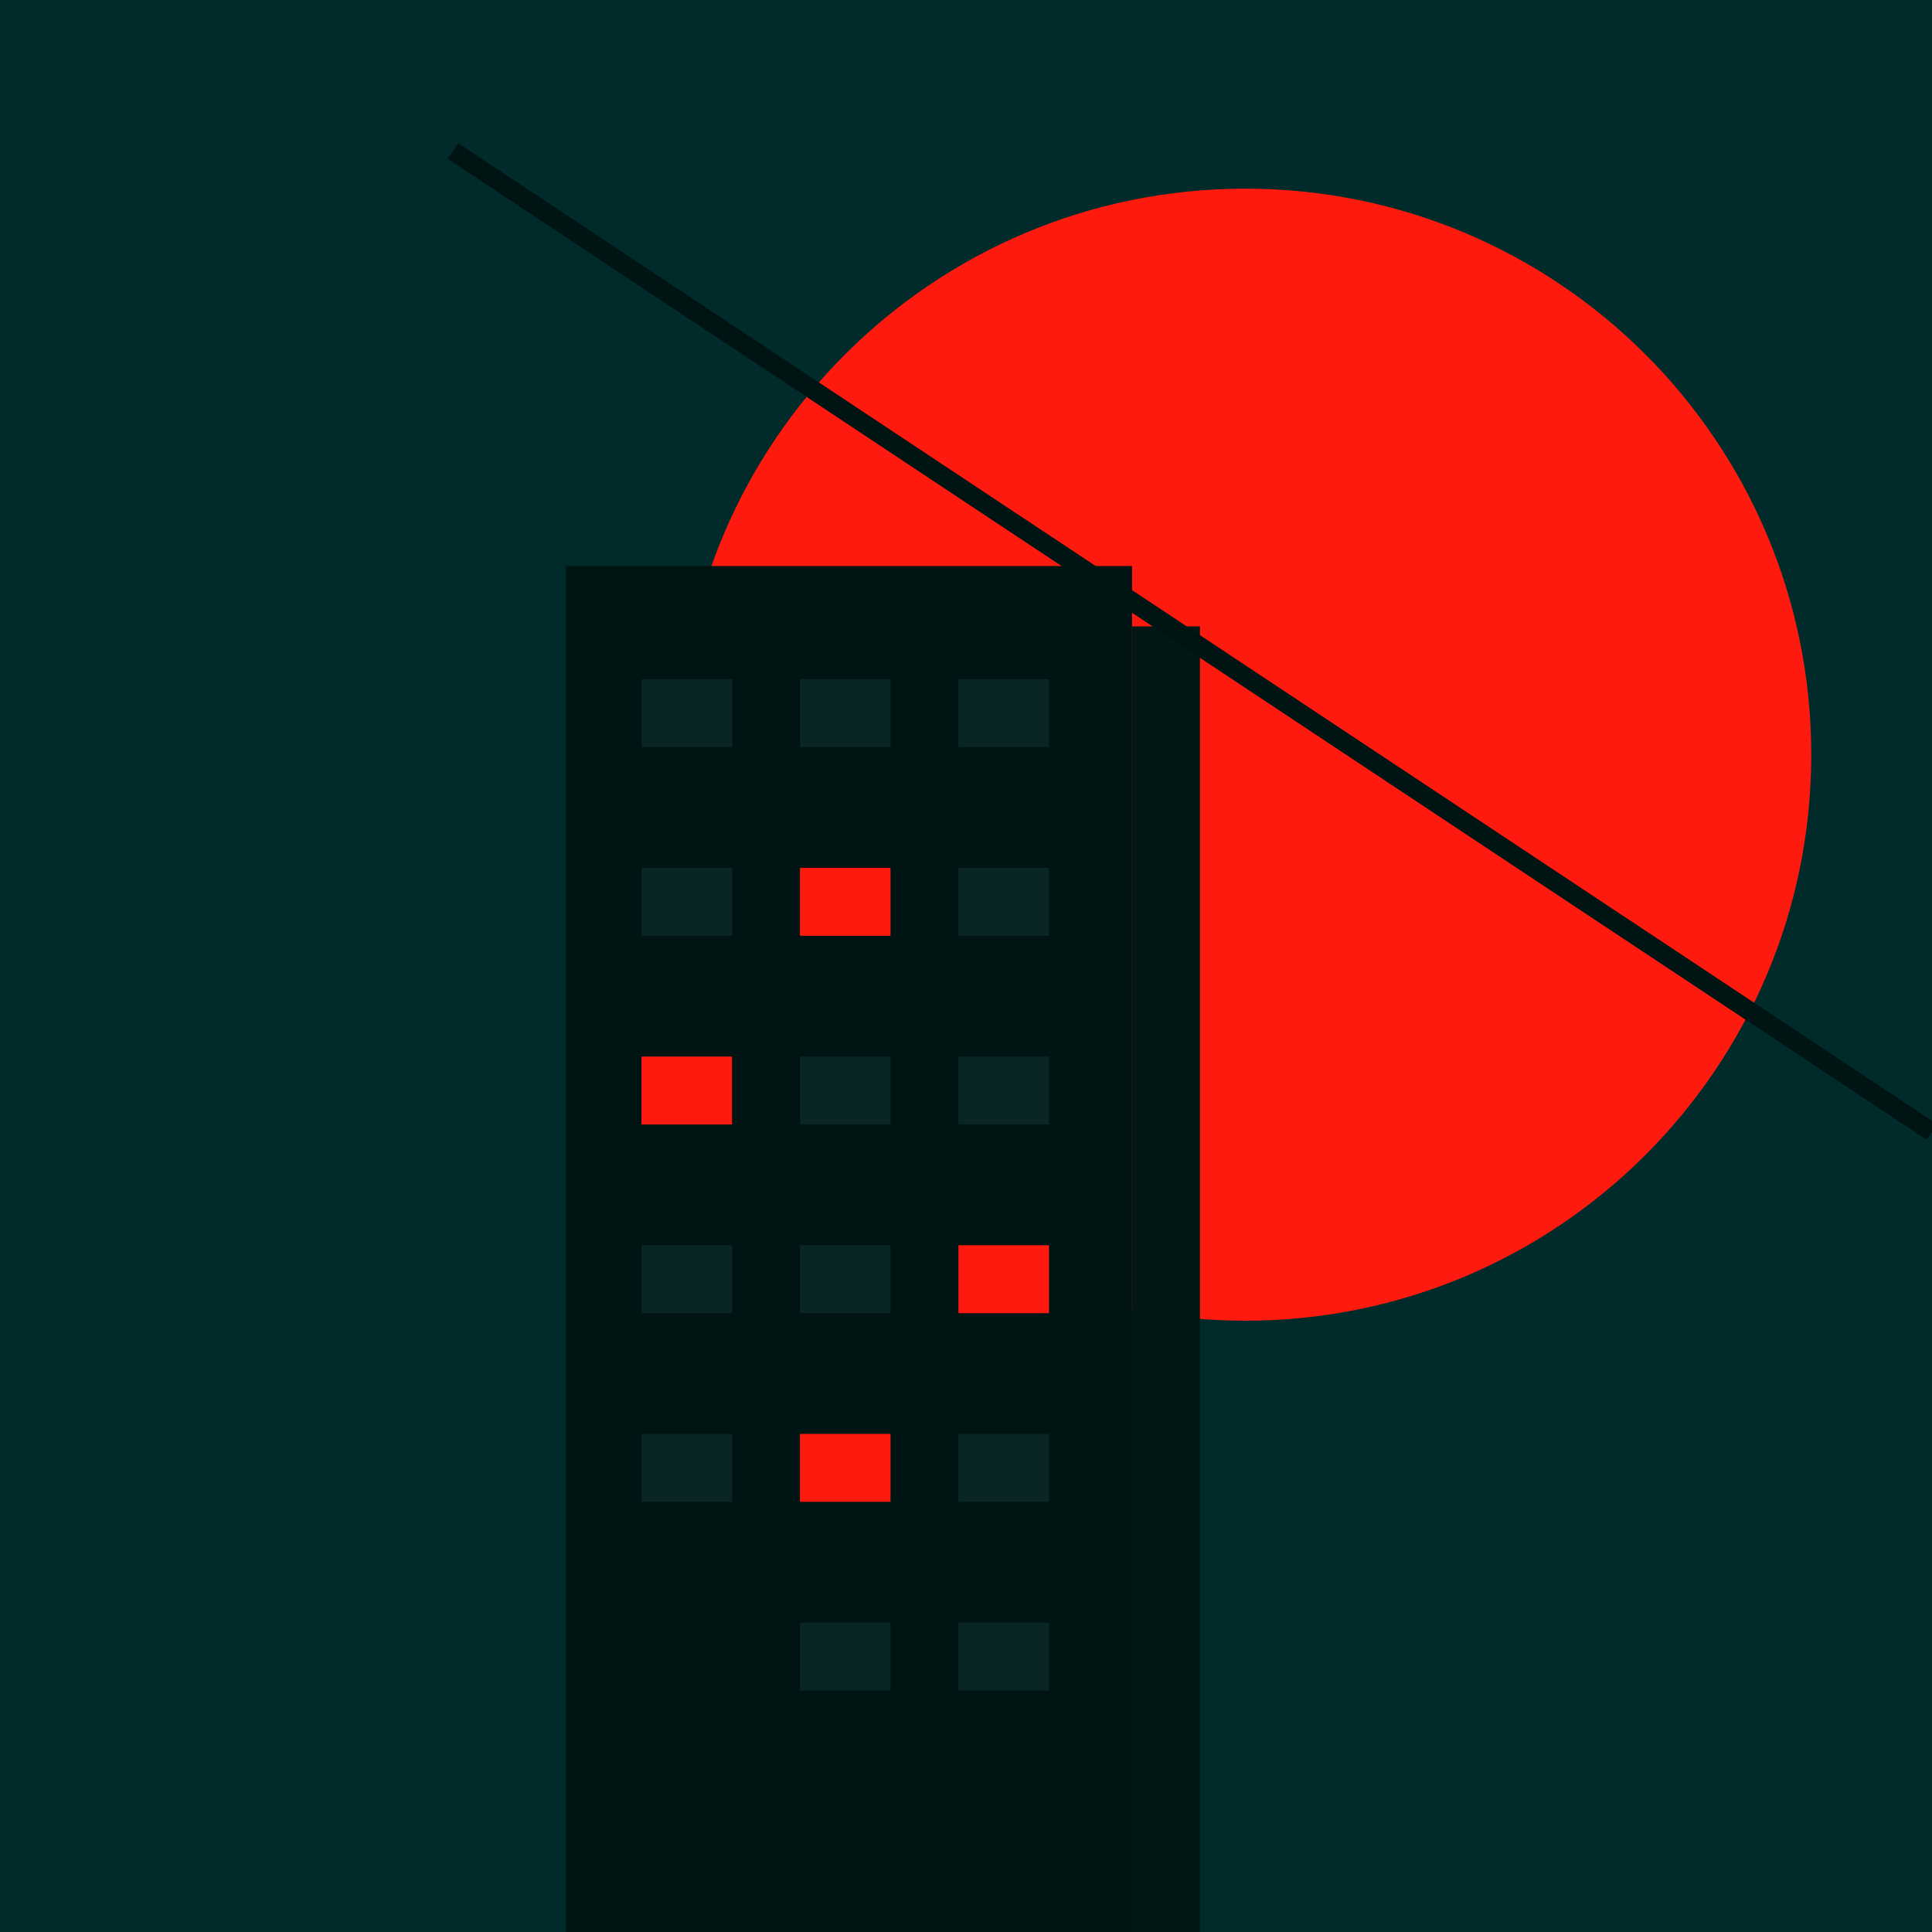
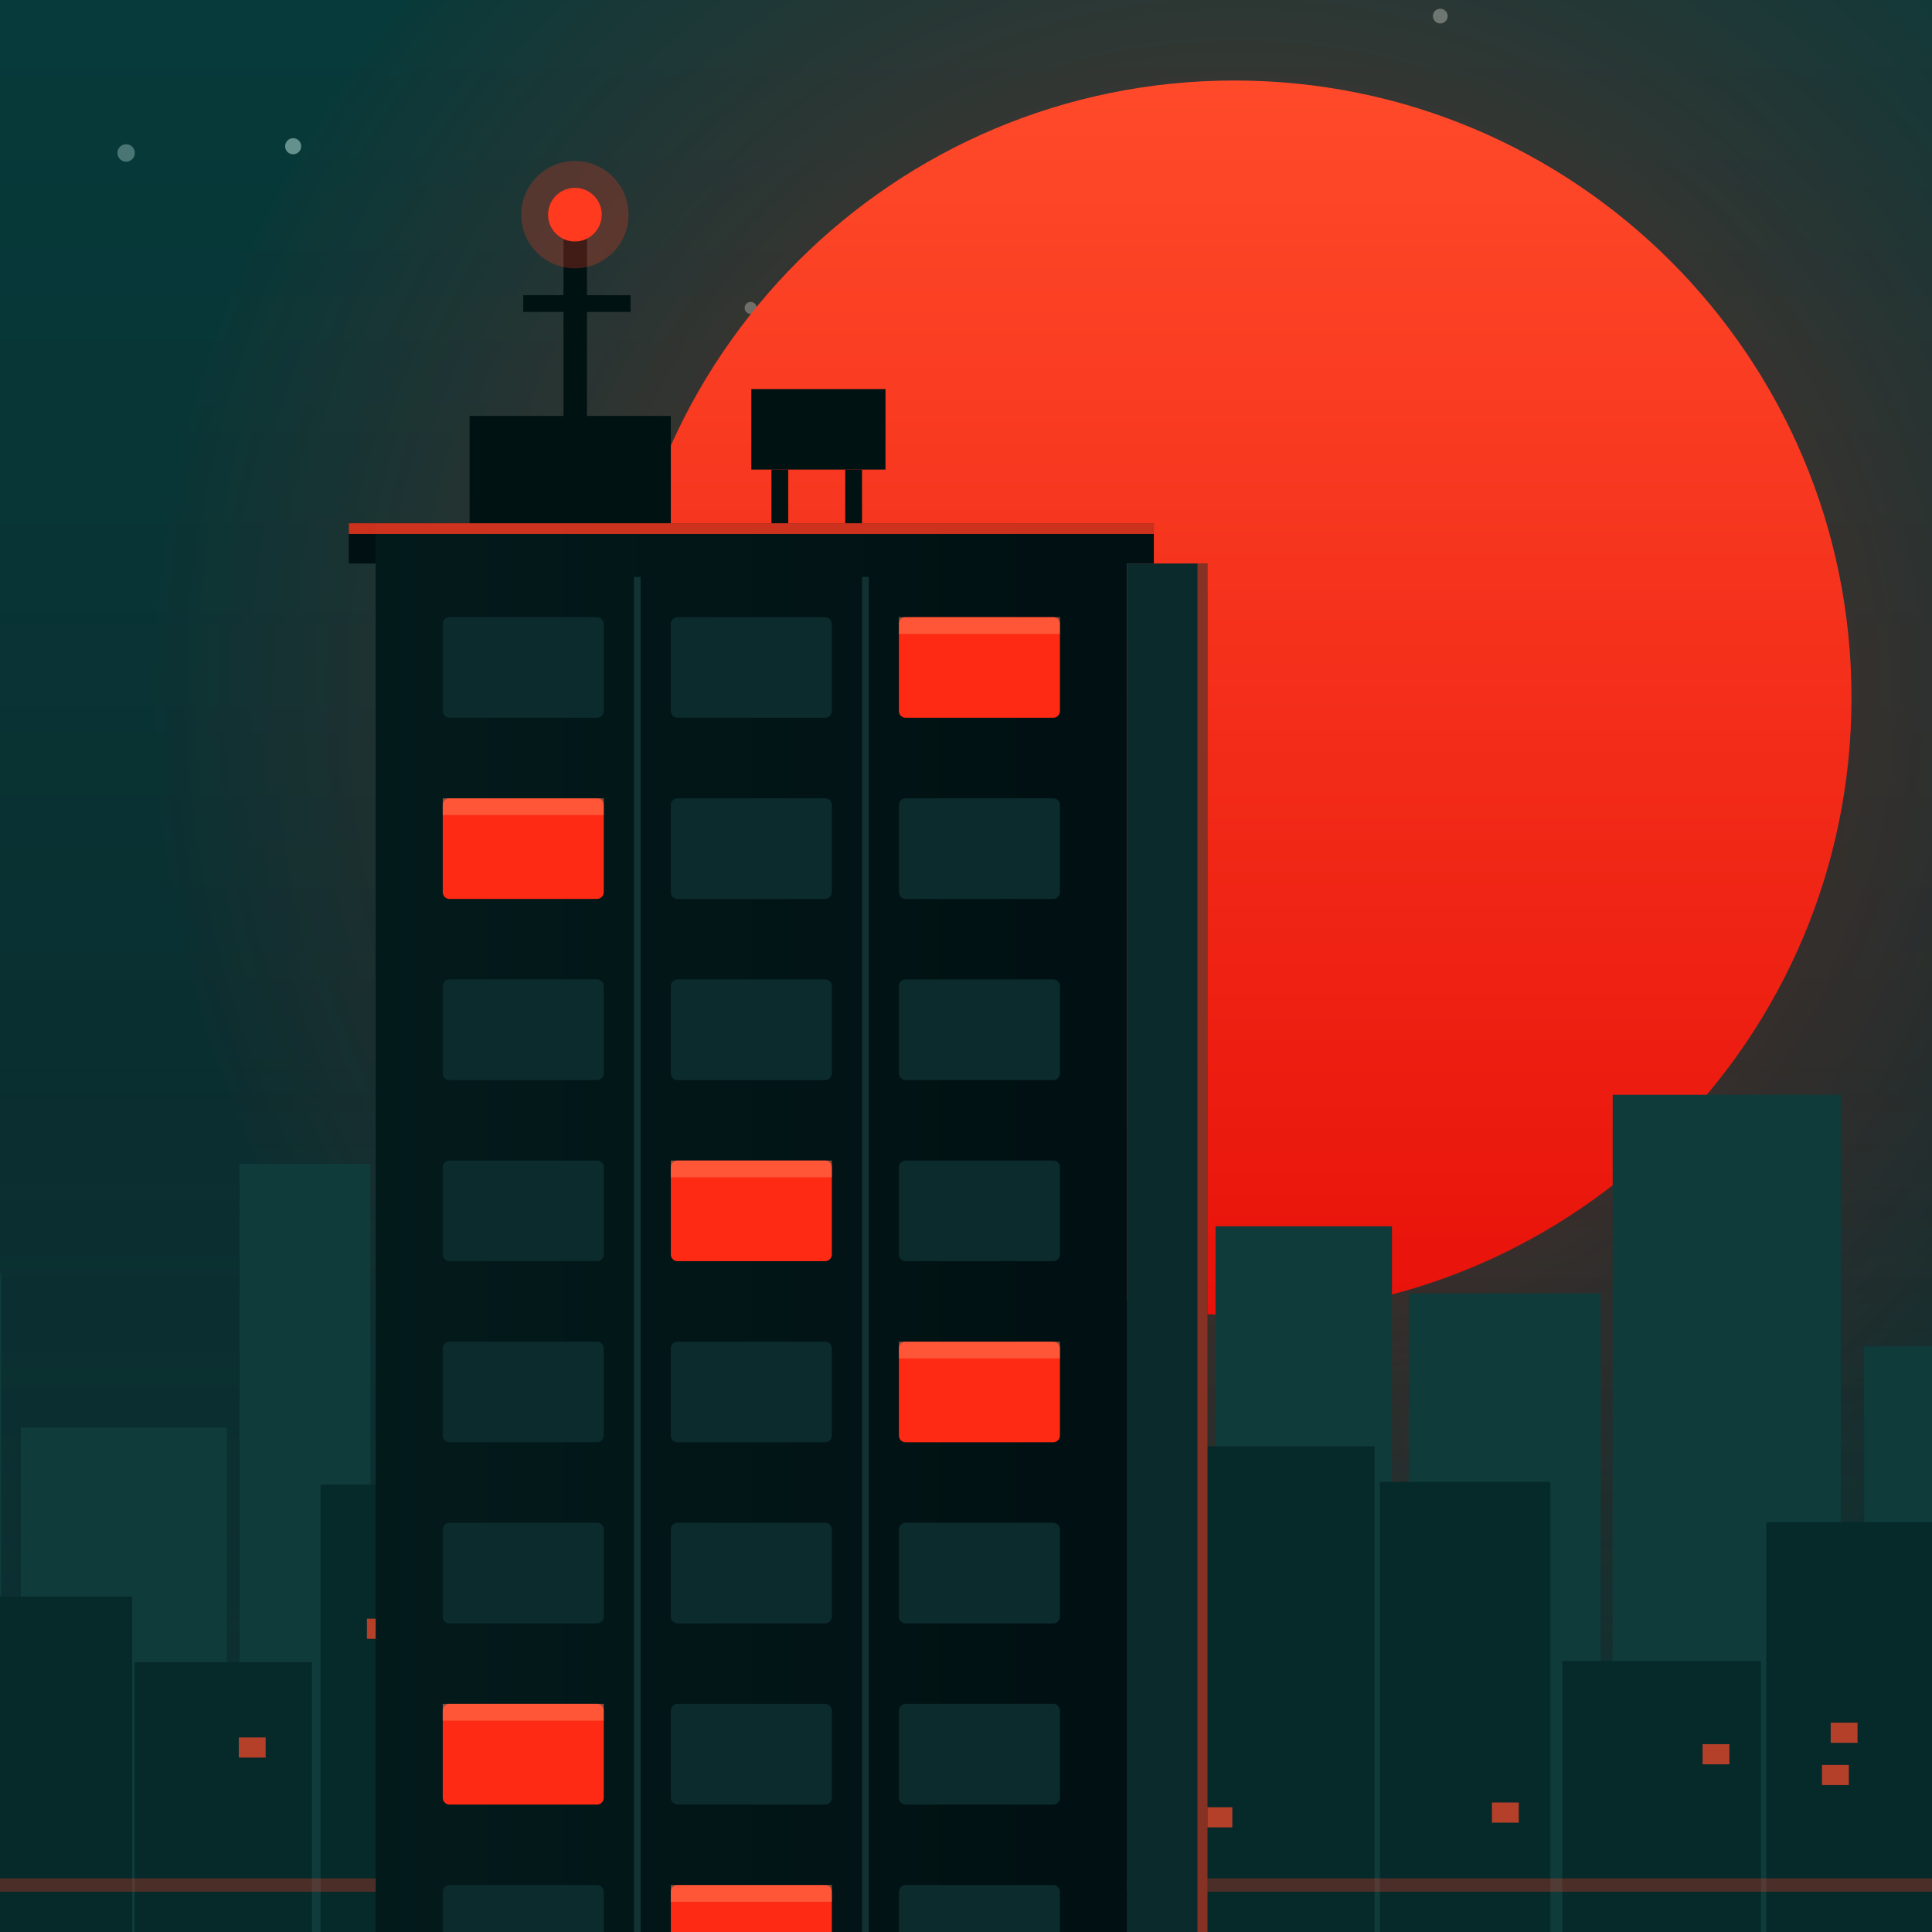
- <svg xmlns="http://www.w3.org/2000/svg" width="512" height="512" viewBox="0 0 512 512">
-   <rect width="512" height="512" fill="#012B2A" />
-   <circle cx="330" cy="200" r="150" fill="#FF1A0F" />
-   <rect x="150" y="150" width="150" height="362" fill="#001414" />
-   <rect x="300" y="166" width="18" height="346" fill="#041717" />
-   <g fill="#0A2526">
-     <rect x="170" y="180" width="24" height="18" />
-     <rect x="212" y="180" width="24" height="18" />
-     <rect x="254" y="180" width="24" height="18" />
-     <rect x="170" y="230" width="24" height="18" />
-     <rect x="254" y="230" width="24" height="18" />
-     <rect x="212" y="280" width="24" height="18" />
-     <rect x="254" y="280" width="24" height="18" />
-     <rect x="170" y="330" width="24" height="18" />
-     <rect x="212" y="330" width="24" height="18" />
-     <rect x="170" y="380" width="24" height="18" />
-     <rect x="254" y="380" width="24" height="18" />
-     <rect x="212" y="430" width="24" height="18" />
-     <rect x="254" y="430" width="24" height="18" />
-   </g>
-   <g fill="#FF1A0F">
-     <rect x="212" y="230" width="24" height="18" />
-     <rect x="170" y="280" width="24" height="18" />
-     <rect x="254" y="330" width="24" height="18" />
-     <rect x="212" y="380" width="24" height="18" />
-   </g>
-   <path d="M120 40 L512 300" stroke="#001414" stroke-width="5" />
+ <svg xmlns="http://www.w3.org/2000/svg" width="512" height="512" viewBox="72 72 288 288">
+   <defs>
+     <linearGradient id="sky" x1="0" y1="0" x2="0" y2="1">
+       <stop offset="0" stop-color="#05403F" />
+       <stop offset="0.55" stop-color="#0A2E30" />
+       <stop offset="1" stop-color="#021819" />
+     </linearGradient>
+     <radialGradient id="glow" cx="0.5" cy="0.5" r="0.5">
+       <stop offset="0" stop-color="#FF3A1F" stop-opacity="0.55" />
+       <stop offset="0.55" stop-color="#FF2A14" stop-opacity="0.18" />
+       <stop offset="1" stop-color="#FF1A0F" stop-opacity="0" />
+     </radialGradient>
+     <linearGradient id="sun" x1="0" y1="0" x2="0" y2="1">
+       <stop offset="0" stop-color="#FF4A2A" />
+       <stop offset="1" stop-color="#E8120A" />
+     </linearGradient>
+     <linearGradient id="haze" x1="0" y1="0" x2="0" y2="1">
+       <stop offset="0" stop-color="#2E6B66" stop-opacity="0" />
+       <stop offset="1" stop-color="#2E6B66" stop-opacity="0.35" />
+     </linearGradient>
+     <linearGradient id="face" x1="0" y1="0" x2="1" y2="0">
+       <stop offset="0" stop-color="#031A1B" />
+       <stop offset="1" stop-color="#011012" />
+     </linearGradient>
+   </defs>
+   <rect width="432" height="432" fill="url(#sky)" />
+   <circle cx="146.9" cy="37.9" r="1.3" fill="#BFE3DD" opacity="0.27" />
+   <circle cx="230.1" cy="66.3" r="0.8" fill="#BFE3DD" opacity="0.40" />
+   <circle cx="34.7" cy="75.2" r="0.9" fill="#BFE3DD" opacity="0.28" />
+   <circle cx="186.4" cy="127.1" r="0.9" fill="#BFE3DD" opacity="0.32" />
+   <circle cx="266.0" cy="143.1" r="1.3" fill="#BFE3DD" opacity="0.37" />
+   <circle cx="402.7" cy="24.1" r="1.5" fill="#BFE3DD" opacity="0.34" />
+   <circle cx="76.5" cy="33.5" r="1.0" fill="#BFE3DD" opacity="0.49" />
+   <circle cx="90.8" cy="94.8" r="1.3" fill="#BFE3DD" opacity="0.36" />
+   <circle cx="234.7" cy="26.3" r="0.8" fill="#BFE3DD" opacity="0.31" />
+   <circle cx="286.7" cy="74.4" r="1.1" fill="#BFE3DD" opacity="0.43" />
+   <circle cx="197.6" cy="57.6" r="1.4" fill="#BFE3DD" opacity="0.46" />
+   <circle cx="115.7" cy="93.8" r="1.2" fill="#BFE3DD" opacity="0.51" />
+   <circle cx="305.9" cy="56.0" r="1.6" fill="#BFE3DD" opacity="0.29" />
+   <circle cx="183.9" cy="117.9" r="0.9" fill="#BFE3DD" opacity="0.40" />
+   <rect y="230" width="432" height="202" fill="url(#haze)" />
+   <circle cx="256" cy="176" r="161" fill="url(#glow)" />
+   <circle cx="256" cy="176" r="92" fill="url(#sun)" />
+   <rect x="-6.0" y="259.2" width="25.2" height="190.8" fill="#0F3B3B" />
+   <rect x="23.0" y="262.1" width="25.5" height="187.9" fill="#0F3B3B" />
+   <rect x="51.2" y="261.8" width="21.0" height="188.2" fill="#0F3B3B" />
+   <rect x="75.1" y="284.8" width="30.7" height="165.2" fill="#0F3B3B" />
+   <rect x="107.7" y="245.5" width="19.5" height="204.5" fill="#0F3B3B" />
+   <rect x="130.2" y="236.0" width="18.7" height="214.0" fill="#0F3B3B" />
+   <rect x="152.8" y="256.1" width="28.5" height="193.9" fill="#0F3B3B" />
+   <rect x="182.7" y="260.9" width="18.2" height="189.1" fill="#0F3B3B" />
+   <rect x="202.1" y="276.7" width="21.0" height="173.3" fill="#0F3B3B" />
+   <rect x="224.2" y="265.8" width="25.4" height="184.2" fill="#0F3B3B" />
+   <rect x="253.2" y="254.8" width="26.3" height="195.2" fill="#0F3B3B" />
+   <rect x="282.0" y="264.8" width="28.6" height="185.2" fill="#0F3B3B" />
+   <rect x="312.4" y="235.2" width="34.0" height="214.8" fill="#0F3B3B" />
+   <rect x="349.9" y="272.7" width="29.3" height="177.3" fill="#0F3B3B" />
+   <rect x="380.9" y="286.1" width="22.6" height="163.9" fill="#0F3B3B" />
+   <rect x="406.9" y="243.4" width="24.4" height="206.6" fill="#0F3B3B" />
+   <rect x="-4.0" y="288.4" width="39.2" height="163.6" fill="#06292A" />
+   <rect x="5.7" y="341.6" width="4" height="3" fill="#FF4A2A" opacity="0.7" />
+   <rect x="38.2" y="320.9" width="29.2" height="131.1" fill="#06292A" />
+   <rect x="68.1" y="310.0" width="23.6" height="142.0" fill="#06292A" />
+   <rect x="92.1" y="319.8" width="26.4" height="132.2" fill="#06292A" />
+   <rect x="107.6" y="331.0" width="4" height="3" fill="#FF4A2A" opacity="0.7" />
+   <rect x="119.8" y="293.3" width="25.4" height="158.7" fill="#06292A" />
+   <rect x="132.5" y="306.5" width="4" height="3" fill="#FF4A2A" opacity="0.7" />
+   <rect x="126.7" y="313.3" width="4" height="3" fill="#FF4A2A" opacity="0.7" />
+   <rect x="148.2" y="311.2" width="36.5" height="140.8" fill="#06292A" />
+   <rect x="161.8" y="342.1" width="4" height="3" fill="#FF4A2A" opacity="0.7" />
+   <rect x="186.6" y="282.4" width="23.8" height="169.6" fill="#06292A" />
+   <rect x="193.6" y="333.4" width="4" height="3" fill="#FF4A2A" opacity="0.7" />
+   <rect x="194.1" y="294.5" width="4" height="3" fill="#FF4A2A" opacity="0.7" />
+   <rect x="210.7" y="313.8" width="32.5" height="138.2" fill="#06292A" />
+   <rect x="223.9" y="345.0" width="4" height="3" fill="#FF4A2A" opacity="0.7" />
+   <rect x="244.6" y="287.6" width="32.3" height="164.4" fill="#06292A" />
+   <rect x="251.7" y="341.4" width="4" height="3" fill="#FF4A2A" opacity="0.7" />
+   <rect x="277.7" y="292.9" width="25.4" height="159.1" fill="#06292A" />
+   <rect x="294.4" y="340.7" width="4" height="3" fill="#FF4A2A" opacity="0.7" />
+   <rect x="304.9" y="319.6" width="29.6" height="132.4" fill="#06292A" />
+   <rect x="325.8" y="332.0" width="4" height="3" fill="#FF4A2A" opacity="0.7" />
+   <rect x="335.3" y="298.9" width="36.8" height="153.1" fill="#06292A" />
+   <rect x="343.6" y="335.1" width="4" height="3" fill="#FF4A2A" opacity="0.7" />
+   <rect x="344.9" y="328.8" width="4" height="3" fill="#FF4A2A" opacity="0.7" />
+   <rect x="374.7" y="312.2" width="33.1" height="139.8" fill="#06292A" />
+   <rect x="379.0" y="327.2" width="4" height="3" fill="#FF4A2A" opacity="0.7" />
+   <rect x="409.1" y="316.6" width="23.1" height="135.4" fill="#06292A" />
+   <rect x="419.4" y="327.4" width="4" height="3" fill="#FF4A2A" opacity="0.7" />
+   <rect x="422.9" y="345.6" width="4" height="3" fill="#FF4A2A" opacity="0.7" />
+   <rect y="352" width="432" height="2" fill="#FF3A1F" opacity="0.28" />
+   <rect x="142" y="134" width="30" height="16" fill="#011213" />
+   <rect x="184" y="130" width="20" height="12" fill="#011213" />
+   <rect x="187" y="142" width="2.5" height="8" fill="#011213" />
+   <rect x="198" y="142" width="2.5" height="8" fill="#011213" />
+   <rect x="156" y="106" width="3.5" height="30" fill="#011213" />
+   <rect x="150" y="116" width="16" height="2.5" fill="#011213" />
+   <circle cx="157.7" cy="104" r="8" fill="#FF3A1F" opacity="0.25" />
+   <circle cx="157.7" cy="104" r="4" fill="#FF3A1F" />
+   <rect x="124" y="150" width="120" height="6" fill="#011012" />
+   <rect x="128" y="150" width="112" height="282" fill="url(#face)" />
+   <rect x="240" y="156" width="12" height="282" fill="#0A2A2B" />
+   <rect x="124" y="150" width="120" height="1.6" fill="#FF3A1F" opacity="0.8" />
+   <rect x="250.5" y="156" width="1.5" height="282" fill="#FF3A1F" opacity="0.5" />
+   <rect x="138.0" y="164.0" width="24" height="15" rx="1" fill="#0C2B2D" />
+   <rect x="172.0" y="164.0" width="24" height="15" rx="1" fill="#0C2B2D" />
+   <rect x="206.0" y="164.0" width="24" height="15" rx="1" fill="#FF2A14" />
+   <rect x="206.0" y="164.0" width="24" height="2.5" fill="#FF7A55" opacity="0.55" />
+   <rect x="138.0" y="191.0" width="24" height="15" rx="1" fill="#FF2A14" />
+   <rect x="138.0" y="191.0" width="24" height="2.5" fill="#FF7A55" opacity="0.55" />
+   <rect x="172.0" y="191.0" width="24" height="15" rx="1" fill="#0C2B2D" />
+   <rect x="206.0" y="191.0" width="24" height="15" rx="1" fill="#0C2B2D" />
+   <rect x="138.0" y="218.0" width="24" height="15" rx="1" fill="#0C2B2D" />
+   <rect x="172.0" y="218.0" width="24" height="15" rx="1" fill="#0C2B2D" />
+   <rect x="206.0" y="218.0" width="24" height="15" rx="1" fill="#0C2B2D" />
+   <rect x="138.0" y="245.0" width="24" height="15" rx="1" fill="#0C2B2D" />
+   <rect x="172.0" y="245.0" width="24" height="15" rx="1" fill="#FF2A14" />
+   <rect x="172.0" y="245.0" width="24" height="2.5" fill="#FF7A55" opacity="0.55" />
+   <rect x="206.0" y="245.0" width="24" height="15" rx="1" fill="#0C2B2D" />
+   <rect x="138.0" y="272.0" width="24" height="15" rx="1" fill="#0C2B2D" />
+   <rect x="172.0" y="272.0" width="24" height="15" rx="1" fill="#0C2B2D" />
+   <rect x="206.0" y="272.0" width="24" height="15" rx="1" fill="#FF2A14" />
+   <rect x="206.0" y="272.0" width="24" height="2.5" fill="#FF7A55" opacity="0.55" />
+   <rect x="138.0" y="299.0" width="24" height="15" rx="1" fill="#0C2B2D" />
+   <rect x="172.0" y="299.0" width="24" height="15" rx="1" fill="#0C2B2D" />
+   <rect x="206.0" y="299.0" width="24" height="15" rx="1" fill="#0C2B2D" />
+   <rect x="138.0" y="326.0" width="24" height="15" rx="1" fill="#FF2A14" />
+   <rect x="138.0" y="326.0" width="24" height="2.5" fill="#FF7A55" opacity="0.55" />
+   <rect x="172.0" y="326.0" width="24" height="15" rx="1" fill="#0C2B2D" />
+   <rect x="206.0" y="326.0" width="24" height="15" rx="1" fill="#0C2B2D" />
+   <rect x="138.0" y="353.0" width="24" height="15" rx="1" fill="#0C2B2D" />
+   <rect x="172.0" y="353.0" width="24" height="15" rx="1" fill="#FF2A14" />
+   <rect x="172.0" y="353.0" width="24" height="2.5" fill="#FF7A55" opacity="0.55" />
+   <rect x="206.0" y="353.0" width="24" height="15" rx="1" fill="#0C2B2D" />
+   <rect x="138.0" y="380.0" width="24" height="15" rx="1" fill="#0C2B2D" />
+   <rect x="172.0" y="380.0" width="24" height="15" rx="1" fill="#0C2B2D" />
+   <rect x="206.0" y="380.0" width="24" height="15" rx="1" fill="#0C2B2D" />
+   <rect x="166.5" y="158" width="1" height="282" fill="#17393A" opacity="0.8" />
+   <rect x="200.5" y="158" width="1" height="282" fill="#17393A" opacity="0.8" />
+   <rect y="406" width="432" height="26" fill="#010C0D" />
+   <rect y="406" width="432" height="1.5" fill="#1F4746" />
</svg>
